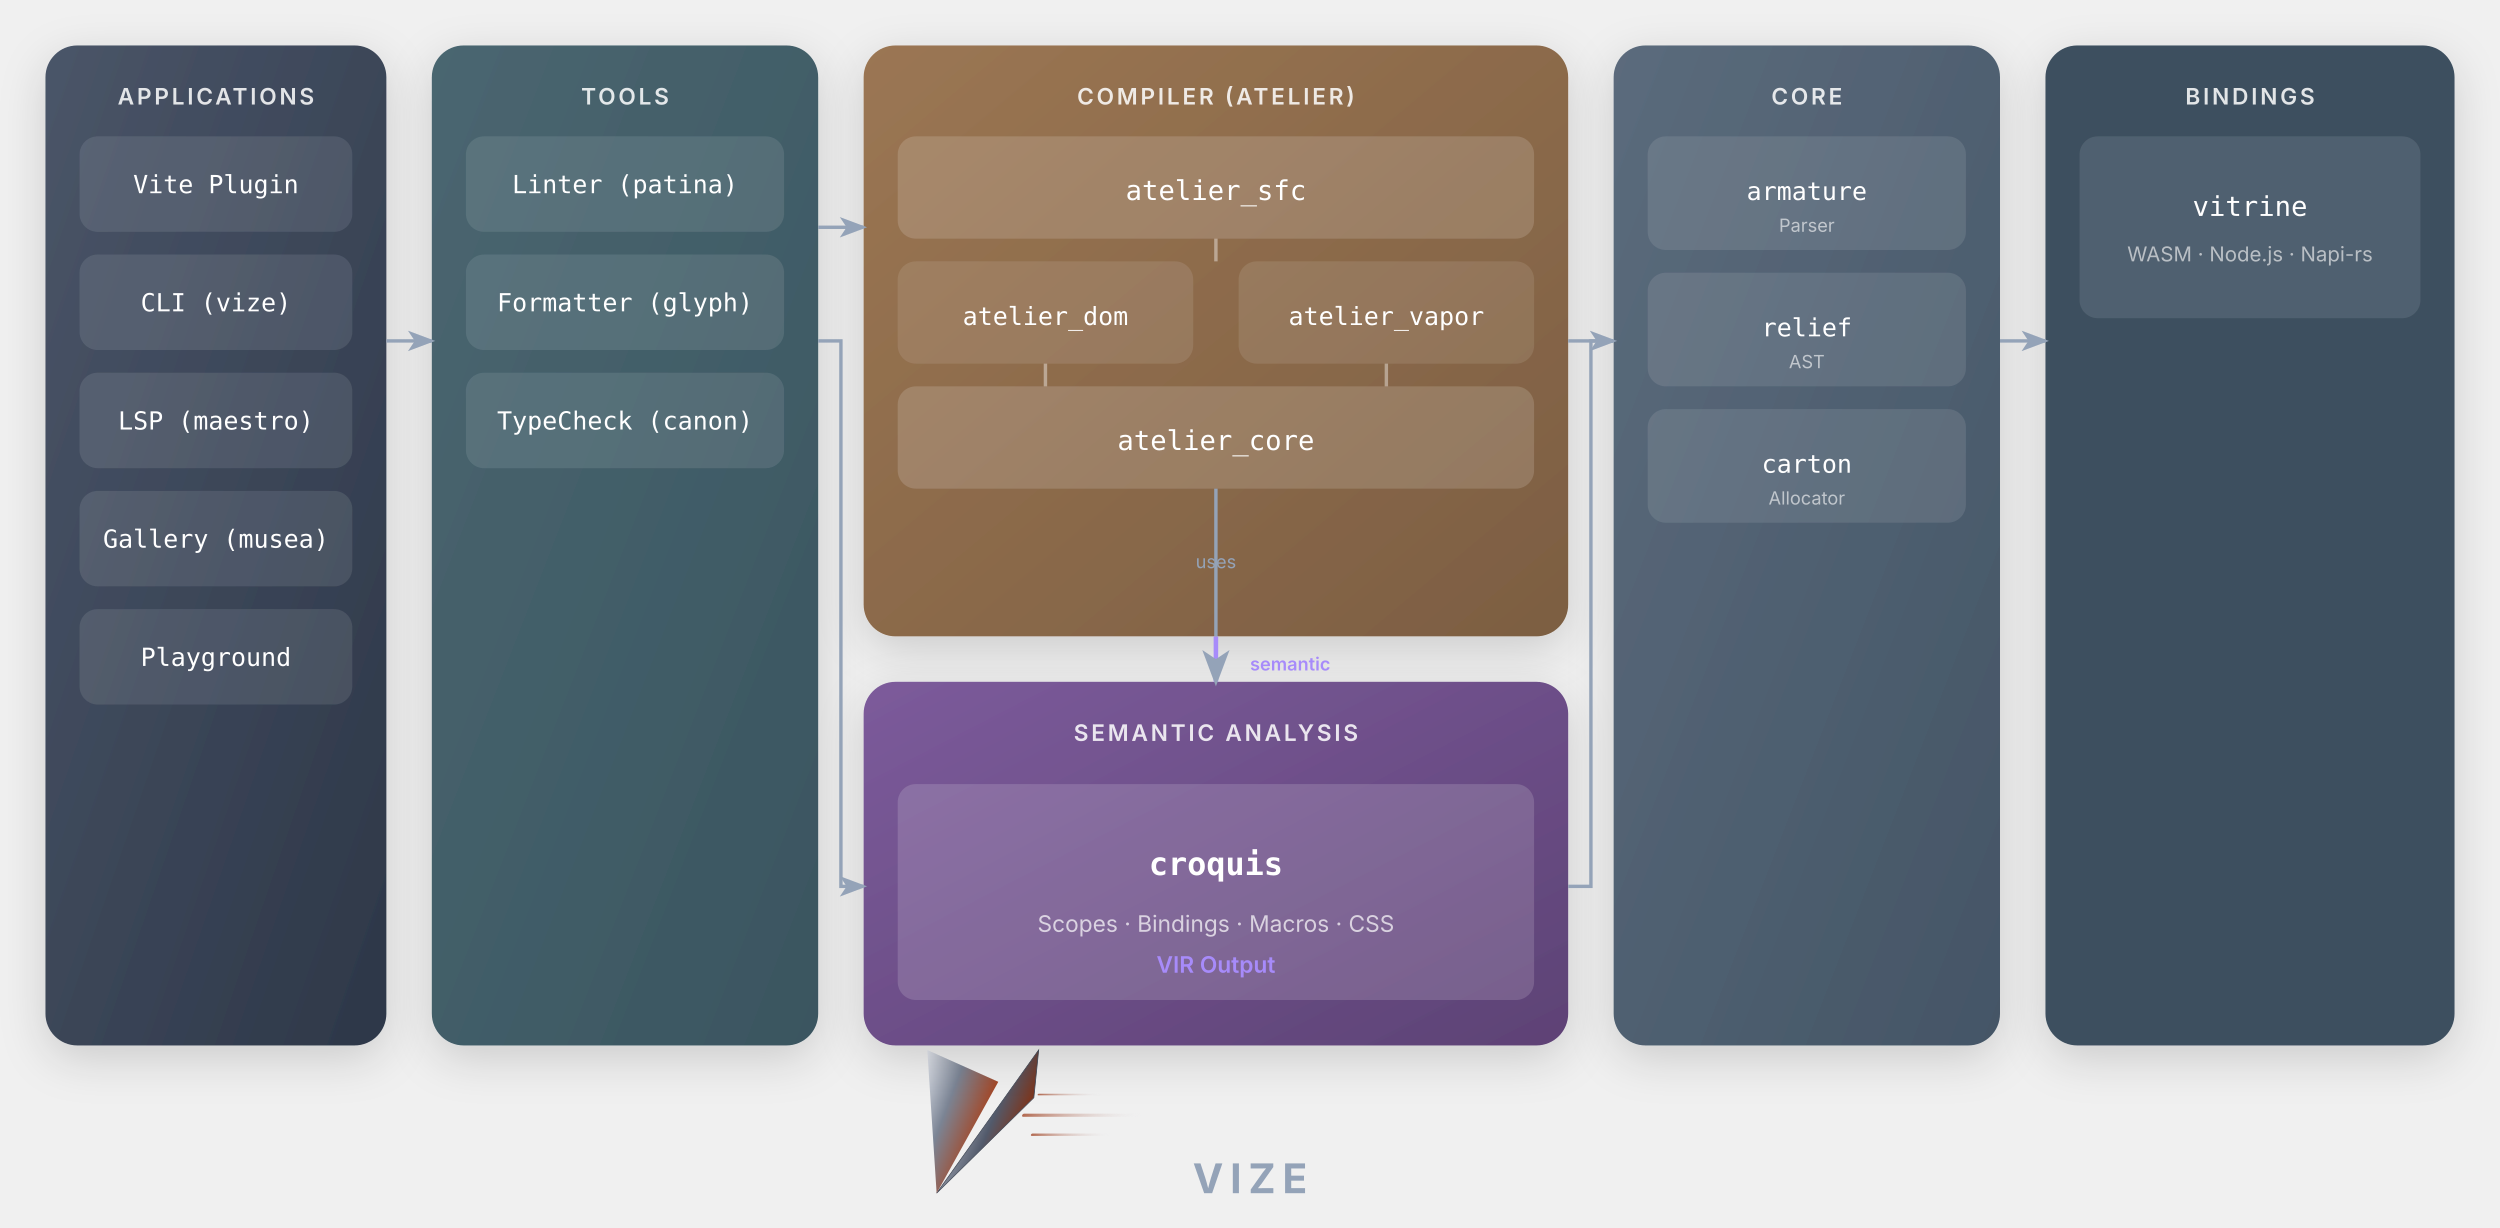
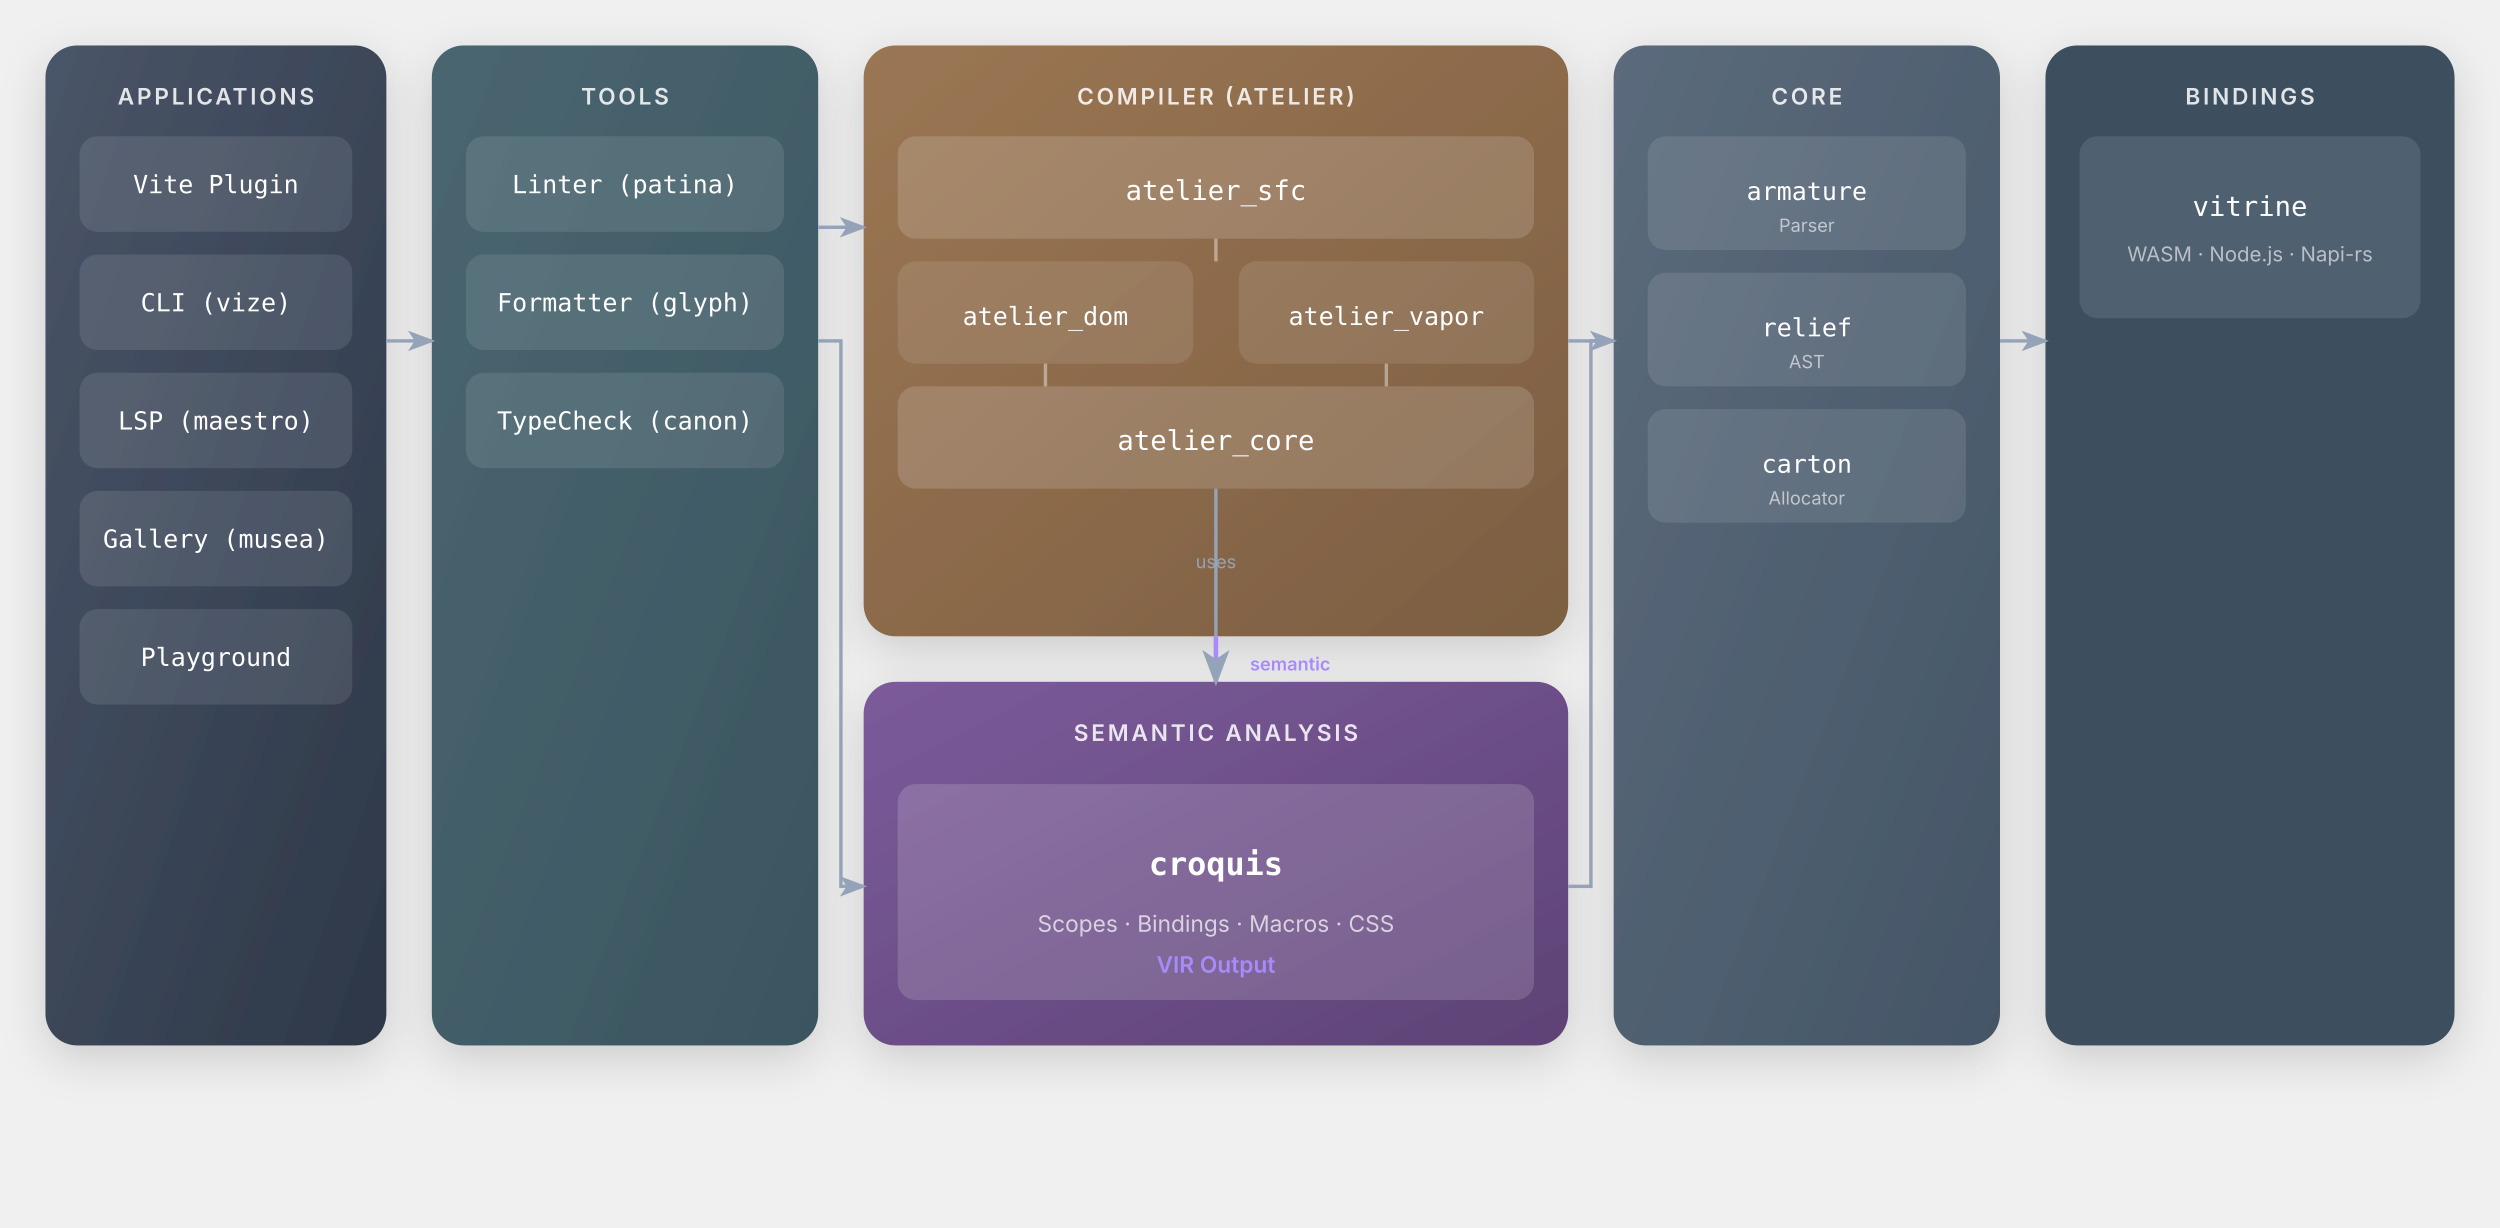
<svg xmlns="http://www.w3.org/2000/svg" width="1100" height="540" viewBox="0 0 1100 540" fill="none">
  <defs>
    <linearGradient id="app-grad" x1="0%" y1="0%" x2="100%" y2="100%">
      <stop offset="0%" stop-color="#4a5568" />
      <stop offset="100%" stop-color="#2d3748" />
    </linearGradient>
    <linearGradient id="tools-grad" x1="0%" y1="0%" x2="100%" y2="100%">
      <stop offset="0%" stop-color="#4a6670" />
      <stop offset="100%" stop-color="#3a5560" />
    </linearGradient>
    <linearGradient id="compiler-grad" x1="0%" y1="0%" x2="100%" y2="100%">
      <stop offset="0%" stop-color="#9b7653" />
      <stop offset="100%" stop-color="#7c5e42" />
    </linearGradient>
    <linearGradient id="core-grad" x1="0%" y1="0%" x2="100%" y2="100%">
      <stop offset="0%" stop-color="#5b6b7c" />
      <stop offset="100%" stop-color="#445566" />
    </linearGradient>
    <linearGradient id="semantic-grad" x1="0%" y1="0%" x2="100%" y2="100%">
      <stop offset="0%" stop-color="#7c5b9b" />
      <stop offset="100%" stop-color="#5d4275" />
    </linearGradient>
    <linearGradient id="metal-grad" x1="0%" y1="0%" x2="100%" y2="20%">
      <stop offset="0%" stop-color="#E6E9F0" />
      <stop offset="50%" stop-color="#7B8494" />
      <stop offset="100%" stop-color="#A34828" />
    </linearGradient>
    <linearGradient id="metal-grad-dark" x1="0%" y1="0%" x2="100%" y2="30%">
      <stop offset="0%" stop-color="#B8BDC9" />
      <stop offset="60%" stop-color="#525A6B" />
      <stop offset="100%" stop-color="#7D341B" />
    </linearGradient>
    <linearGradient id="speed-grad" x1="0%" y1="0%" x2="100%" y2="0%">
      <stop offset="0%" stop-color="#A34828" stop-opacity="0.8" />
      <stop offset="100%" stop-color="#E6E9F0" stop-opacity="0" />
    </linearGradient>
    <filter id="shadow" x="-15%" y="-20%" width="130%" height="150%">
      <feDropShadow dx="0" dy="6" stdDeviation="10" flood-color="#000" flood-opacity="0.15" />
    </filter>
    <marker id="arrow" markerWidth="8" markerHeight="6" refX="7" refY="3" orient="auto">
      <path d="M0,0 L8,3 L0,6 L2,3 Z" fill="#94a3b8" />
    </marker>
  </defs>
-   <g transform="translate(450, 490) scale(0.35)">
-     <g transform="translate(0, 0) skewX(-20)">
-       <rect x="0" y="0" width="150" height="4" fill="url(#speed-grad)" rx="2" />
-       <rect x="20" y="25" width="100" height="3" fill="url(#speed-grad)" rx="1.5" />
-       <rect x="10" y="-25" width="80" height="2" fill="url(#speed-grad)" rx="1" />
-     </g>
-     <g transform="translate(-180, -80) skewX(-15)">
-       <path d="M 200 0 L 120 180 L 210 60 L 200 0 Z" fill="url(#metal-grad-dark)" stroke="#3E4654" stroke-width="1" />
-       <path d="M 60 0 L 120 180 L 160 40 L 60 0 Z" fill="url(#metal-grad)" stroke-width="1.5" stroke-opacity="0.6" />
-     </g>
-   </g>
-   <text x="550" y="525" text-anchor="middle" fill="#94a3b8" font-family="-apple-system, BlinkMacSystemFont, sans-serif" font-size="18" font-weight="700" letter-spacing="3">VIZE</text>
  <g filter="url(#shadow)">
    <rect x="20" y="20" width="150" height="440" rx="14" fill="url(#app-grad)" />
    <text x="95" y="46" text-anchor="middle" fill="rgba(255,255,255,0.85)" font-family="-apple-system, BlinkMacSystemFont, sans-serif" font-size="10" font-weight="600" letter-spacing="1.2">APPLICATIONS</text>
    <rect x="35" y="60" width="120" height="42" rx="8" fill="rgba(255,255,255,0.1)" />
    <text x="95" y="85" text-anchor="middle" fill="#fff" font-family="SF Mono, monospace" font-size="11" font-weight="500">Vite Plugin</text>
    <rect x="35" y="112" width="120" height="42" rx="8" fill="rgba(255,255,255,0.1)" />
    <text x="95" y="137" text-anchor="middle" fill="#fff" font-family="SF Mono, monospace" font-size="11" font-weight="500">CLI (vize)</text>
    <rect x="35" y="164" width="120" height="42" rx="8" fill="rgba(255,255,255,0.1)" />
    <text x="95" y="189" text-anchor="middle" fill="#fff" font-family="SF Mono, monospace" font-size="11" font-weight="500">LSP (maestro)</text>
    <rect x="35" y="216" width="120" height="42" rx="8" fill="rgba(255,255,255,0.1)" />
    <text x="95" y="241" text-anchor="middle" fill="#fff" font-family="SF Mono, monospace" font-size="11" font-weight="500">Gallery (musea)</text>
    <rect x="35" y="268" width="120" height="42" rx="8" fill="rgba(255,255,255,0.1)" />
    <text x="95" y="293" text-anchor="middle" fill="#fff" font-family="SF Mono, monospace" font-size="11" font-weight="500">Playground</text>
  </g>
  <g filter="url(#shadow)">
    <rect x="190" y="20" width="170" height="440" rx="14" fill="url(#tools-grad)" />
    <text x="275" y="46" text-anchor="middle" fill="rgba(255,255,255,0.85)" font-family="-apple-system, BlinkMacSystemFont, sans-serif" font-size="10" font-weight="600" letter-spacing="1.2">TOOLS</text>
    <rect x="205" y="60" width="140" height="42" rx="8" fill="rgba(255,255,255,0.1)" />
    <text x="275" y="85" text-anchor="middle" fill="#fff" font-family="SF Mono, monospace" font-size="11" font-weight="500">Linter (patina)</text>
    <rect x="205" y="112" width="140" height="42" rx="8" fill="rgba(255,255,255,0.1)" />
    <text x="275" y="137" text-anchor="middle" fill="#fff" font-family="SF Mono, monospace" font-size="11" font-weight="500">Formatter (glyph)</text>
    <rect x="205" y="164" width="140" height="42" rx="8" fill="rgba(255,255,255,0.1)" />
    <text x="275" y="189" text-anchor="middle" fill="#fff" font-family="SF Mono, monospace" font-size="11" font-weight="500">TypeCheck (canon)</text>
  </g>
  <g filter="url(#shadow)">
    <rect x="380" y="20" width="310" height="260" rx="14" fill="url(#compiler-grad)" />
    <text x="535" y="46" text-anchor="middle" fill="rgba(255,255,255,0.85)" font-family="-apple-system, BlinkMacSystemFont, sans-serif" font-size="10" font-weight="600" letter-spacing="1.2">COMPILER (ATELIER)</text>
    <rect x="395" y="60" width="280" height="45" rx="8" fill="rgba(255,255,255,0.15)" />
    <text x="535" y="88" text-anchor="middle" fill="#fff" font-family="SF Mono, monospace" font-size="12" font-weight="500">atelier_sfc</text>
    <rect x="395" y="115" width="130" height="45" rx="8" fill="rgba(255,255,255,0.1)" />
    <text x="460" y="143" text-anchor="middle" fill="#fff" font-family="SF Mono, monospace" font-size="11" font-weight="500">atelier_dom</text>
    <rect x="545" y="115" width="130" height="45" rx="8" fill="rgba(255,255,255,0.1)" />
    <text x="610" y="143" text-anchor="middle" fill="#fff" font-family="SF Mono, monospace" font-size="11" font-weight="500">atelier_vapor</text>
    <rect x="395" y="170" width="280" height="45" rx="8" fill="rgba(255,255,255,0.15)" />
    <text x="535" y="198" text-anchor="middle" fill="#fff" font-family="SF Mono, monospace" font-size="12" font-weight="500">atelier_core</text>
    <path d="M535 105 L535 115" stroke="rgba(255,255,255,0.4)" stroke-width="1.5" />
    <path d="M460 160 L460 170" stroke="rgba(255,255,255,0.4)" stroke-width="1.5" />
    <path d="M610 160 L610 170" stroke="rgba(255,255,255,0.4)" stroke-width="1.5" />
  </g>
  <g filter="url(#shadow)">
    <rect x="380" y="300" width="310" height="160" rx="14" fill="url(#semantic-grad)" />
    <text x="535" y="326" text-anchor="middle" fill="rgba(255,255,255,0.85)" font-family="-apple-system, BlinkMacSystemFont, sans-serif" font-size="10" font-weight="600" letter-spacing="1.2">SEMANTIC ANALYSIS</text>
    <rect x="395" y="345" width="280" height="95" rx="8" fill="rgba(255,255,255,0.15)" />
    <text x="535" y="385" text-anchor="middle" fill="#fff" font-family="SF Mono, monospace" font-size="14" font-weight="600">croquis</text>
    <text x="535" y="410" text-anchor="middle" fill="rgba(255,255,255,0.7)" font-family="-apple-system, sans-serif" font-size="10">Scopes · Bindings · Macros · CSS</text>
    <text x="535" y="428" text-anchor="middle" fill="#a78bfa" font-family="-apple-system, sans-serif" font-size="10" font-weight="600">VIR Output</text>
  </g>
  <g filter="url(#shadow)">
    <rect x="710" y="20" width="170" height="440" rx="14" fill="url(#core-grad)" />
    <text x="795" y="46" text-anchor="middle" fill="rgba(255,255,255,0.85)" font-family="-apple-system, BlinkMacSystemFont, sans-serif" font-size="10" font-weight="600" letter-spacing="1.2">CORE</text>
    <rect x="725" y="60" width="140" height="50" rx="8" fill="rgba(255,255,255,0.1)" />
    <text x="795" y="88" text-anchor="middle" fill="#fff" font-family="SF Mono, monospace" font-size="11" font-weight="500">armature</text>
    <text x="795" y="102" text-anchor="middle" fill="rgba(255,255,255,0.6)" font-family="-apple-system, sans-serif" font-size="8">Parser</text>
    <rect x="725" y="120" width="140" height="50" rx="8" fill="rgba(255,255,255,0.1)" />
    <text x="795" y="148" text-anchor="middle" fill="#fff" font-family="SF Mono, monospace" font-size="11" font-weight="500">relief</text>
    <text x="795" y="162" text-anchor="middle" fill="rgba(255,255,255,0.6)" font-family="-apple-system, sans-serif" font-size="8">AST</text>
    <rect x="725" y="180" width="140" height="50" rx="8" fill="rgba(255,255,255,0.1)" />
    <text x="795" y="208" text-anchor="middle" fill="#fff" font-family="SF Mono, monospace" font-size="11" font-weight="500">carton</text>
    <text x="795" y="222" text-anchor="middle" fill="rgba(255,255,255,0.6)" font-family="-apple-system, sans-serif" font-size="8">Allocator</text>
  </g>
  <g filter="url(#shadow)">
    <rect x="900" y="20" width="180" height="440" rx="14" fill="#3d4f5f" />
    <text x="990" y="46" text-anchor="middle" fill="rgba(255,255,255,0.85)" font-family="-apple-system, BlinkMacSystemFont, sans-serif" font-size="10" font-weight="600" letter-spacing="1.2">BINDINGS</text>
    <rect x="915" y="60" width="150" height="80" rx="8" fill="rgba(255,255,255,0.1)" />
    <text x="990" y="95" text-anchor="middle" fill="#fff" font-family="SF Mono, monospace" font-size="12" font-weight="500">vitrine</text>
    <text x="990" y="115" text-anchor="middle" fill="rgba(255,255,255,0.6)" font-family="-apple-system, sans-serif" font-size="9">WASM · Node.js · Napi-rs</text>
  </g>
  <path d="M170 150 L190 150" stroke="#94a3b8" stroke-width="1.5" marker-end="url(#arrow)" />
  <path d="M360 100 L380 100" stroke="#94a3b8" stroke-width="1.5" marker-end="url(#arrow)" />
  <path d="M360 150 L370 150 L370 390 L380 390" stroke="#94a3b8" stroke-width="1.5" marker-end="url(#arrow)" />
  <path d="M690 150 L710 150" stroke="#94a3b8" stroke-width="1.5" marker-end="url(#arrow)" />
  <path d="M690 390 L700 390 L700 150 L710 150" stroke="#94a3b8" stroke-width="1.5" />
  <path d="M880 150 L900 150" stroke="#94a3b8" stroke-width="1.5" marker-end="url(#arrow)" />
  <path d="M535 280 L535 300" stroke="#a78bfa" stroke-width="2" marker-end="url(#arrow)" />
  <path d="M535 215 L535 280" stroke="#94a3b8" stroke-width="1.5" />
  <text x="535" y="250" text-anchor="middle" fill="#94a3b8" font-family="-apple-system, sans-serif" font-size="8">uses</text>
  <text x="550" y="295" text-anchor="start" fill="#a78bfa" font-family="-apple-system, sans-serif" font-size="8" font-weight="600">semantic</text>
</svg>
